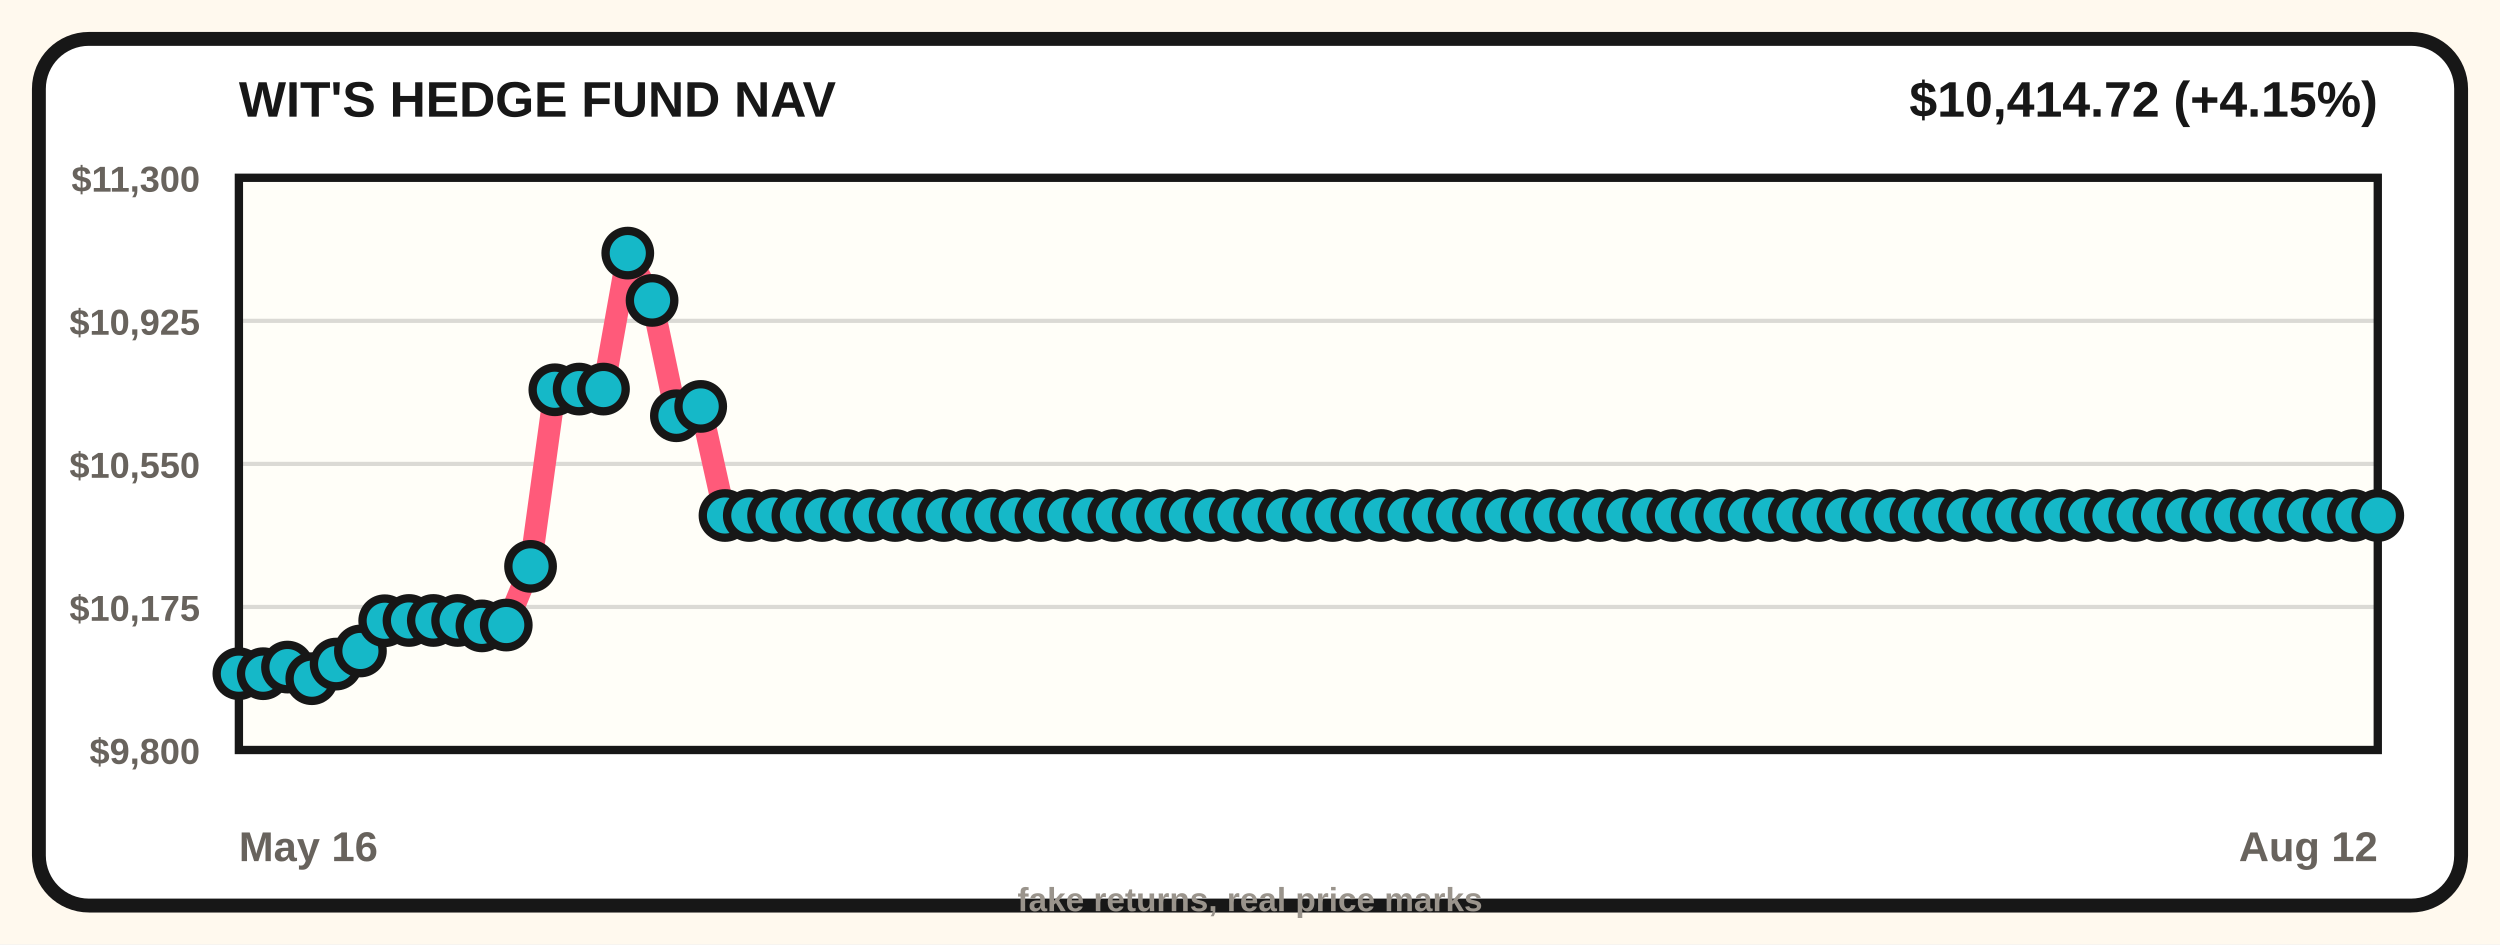
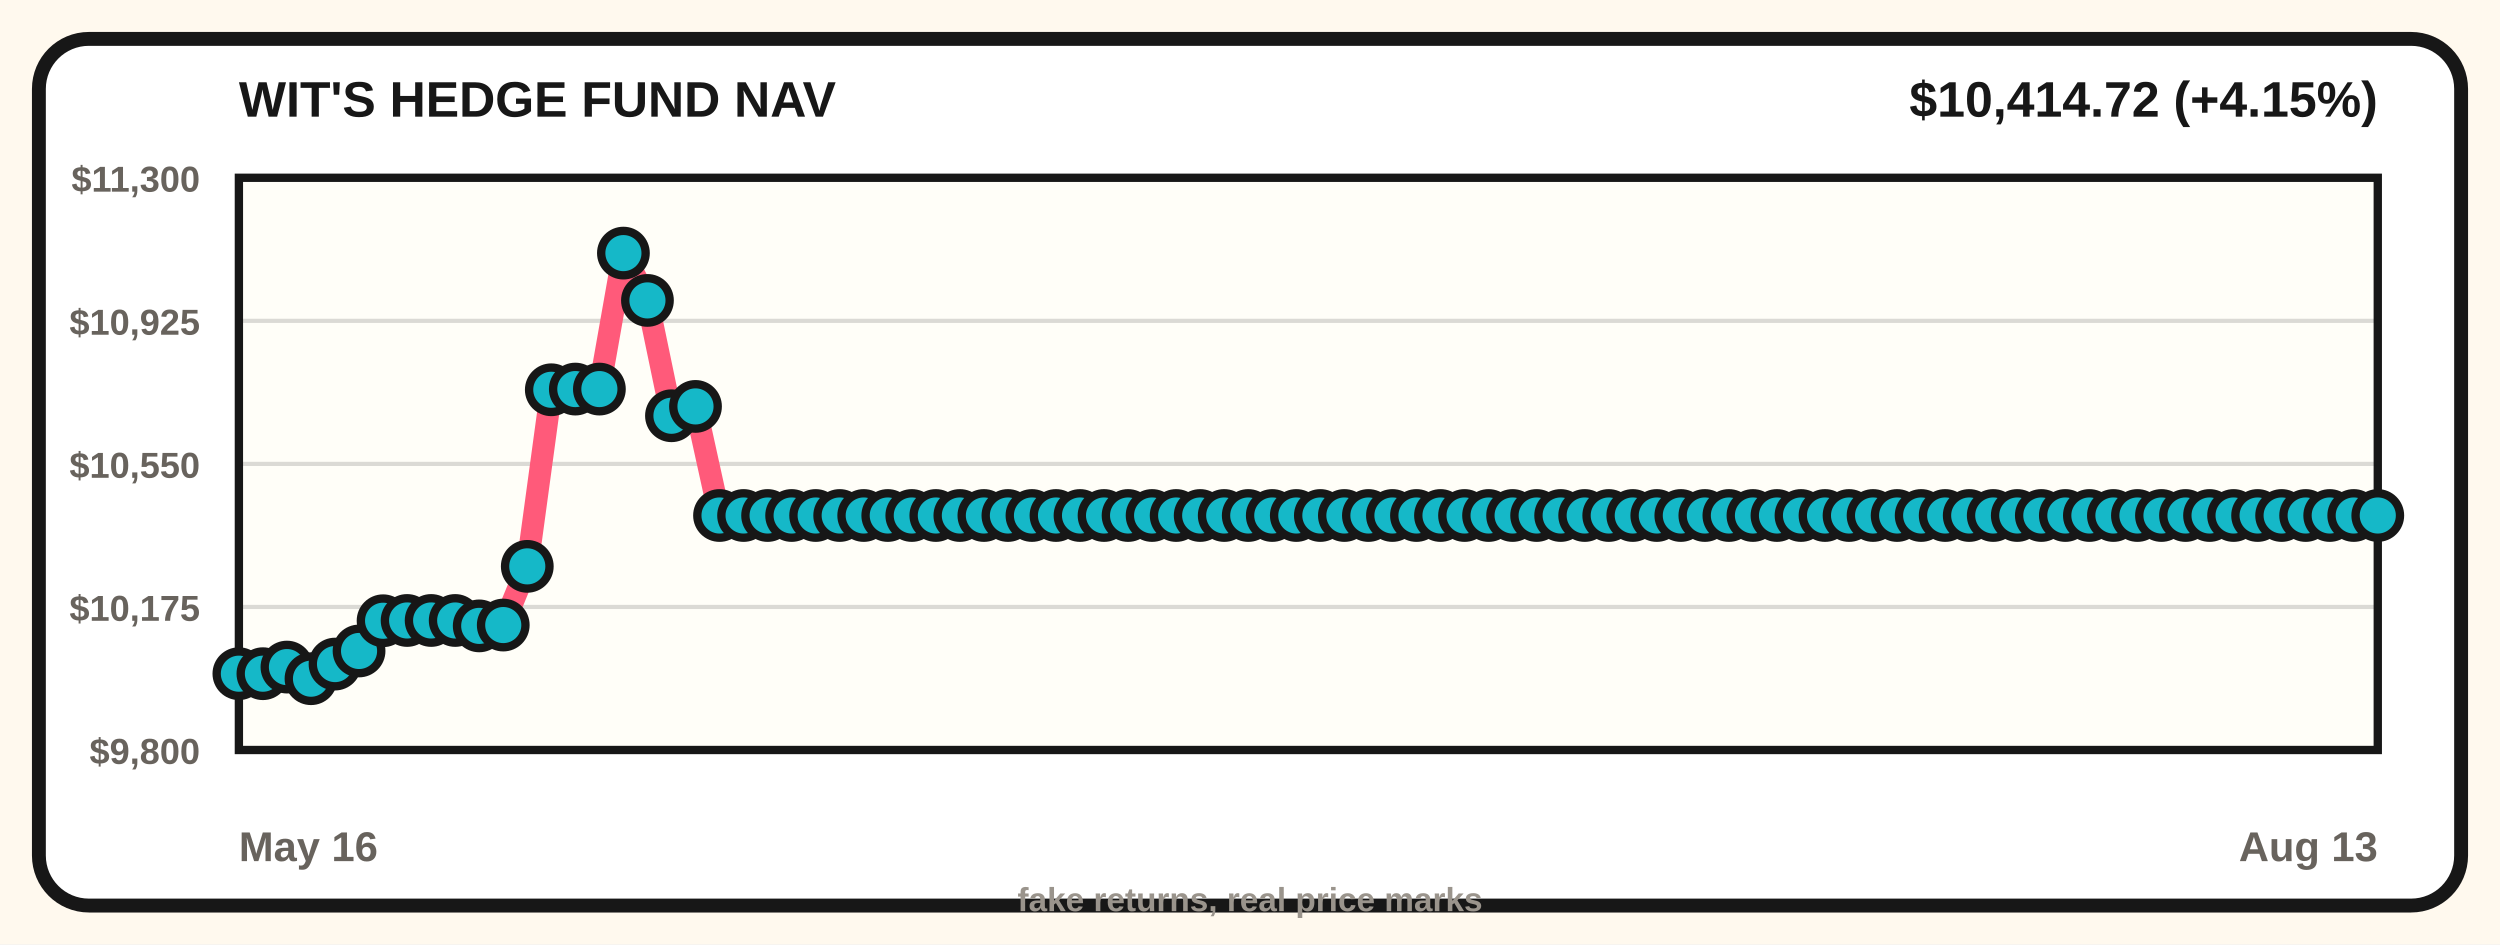
<svg xmlns="http://www.w3.org/2000/svg" width="900" height="340" viewBox="0 0 900 340" role="img" aria-label="Wit's Hedge Fund fake NAV chart">
  <rect width="900" height="340" fill="#fff9ee" />
  <rect x="14" y="14" width="872" height="312" rx="18" fill="#ffffff" stroke="#171717" stroke-width="5" />
  <rect x="86" y="64" width="770" height="206" fill="#fffef8" stroke="#171717" stroke-width="3" />
  <line x1="86" y1="270" x2="856" y2="270" stroke="#171717" stroke-width="1.5" opacity="0.16" />
  <text x="72" y="275" text-anchor="end" font-family="Arial, sans-serif" font-size="13" font-weight="800" fill="#68635d">$9,800</text>
  <line x1="86" y1="218.5" x2="856" y2="218.5" stroke="#171717" stroke-width="1.5" opacity="0.16" />
  <text x="72" y="223.5" text-anchor="end" font-family="Arial, sans-serif" font-size="13" font-weight="800" fill="#68635d">$10,175</text>
  <line x1="86" y1="167" x2="856" y2="167" stroke="#171717" stroke-width="1.5" opacity="0.16" />
  <text x="72" y="172" text-anchor="end" font-family="Arial, sans-serif" font-size="13" font-weight="800" fill="#68635d">$10,550</text>
  <line x1="86" y1="115.5" x2="856" y2="115.5" stroke="#171717" stroke-width="1.5" opacity="0.16" />
  <text x="72" y="120.5" text-anchor="end" font-family="Arial, sans-serif" font-size="13" font-weight="800" fill="#68635d">$10,925</text>
  <line x1="86" y1="64" x2="856" y2="64" stroke="#171717" stroke-width="1.5" opacity="0.16" />
  <text x="72" y="69" text-anchor="end" font-family="Arial, sans-serif" font-size="13" font-weight="800" fill="#68635d">$11,300</text>
-   <polyline points="86,242.53 94.75,242.53 103.5,240.15 112.25,244.33 121,239.07 129.75,234.35 138.5,223.47 147.25,223.37 156,223.37 164.75,223.37 173.5,225.32 182.25,225.02 191,203.89 199.75,140.32 208.5,140.07 217.25,140.07 226,91.12 234.75,108.15 243.5,149.67 252.25,146.31 261,185.58 269.75,185.58 278.5,185.58 287.25,185.58 296,185.58 304.75,185.58 313.5,185.58 322.25,185.58 331,185.58 339.75,185.58 348.5,185.58 357.25,185.58 366,185.58 374.75,185.58 383.5,185.58 392.25,185.58 401,185.58 409.75,185.58 418.5,185.58 427.25,185.58 436,185.58 444.75,185.58 453.5,185.58 462.25,185.58 471,185.58 479.75,185.58 488.5,185.58 497.25,185.58 506,185.58 514.75,185.58 523.5,185.58 532.25,185.58 541,185.58 549.75,185.58 558.5,185.58 567.25,185.58 576,185.58 584.75,185.58 593.5,185.58 602.25,185.58 611,185.58 619.75,185.58 628.5,185.58 637.25,185.58 646,185.58 654.75,185.58 663.5,185.58 672.25,185.58 681,185.58 689.75,185.58 698.5,185.58 707.25,185.58 716,185.58 724.75,185.58 733.5,185.58 742.25,185.58 751,185.58 759.75,185.58 768.5,185.58 777.25,185.58 786,185.58 794.75,185.58 803.5,185.58 812.25,185.58 821,185.58 829.75,185.58 838.5,185.58 847.25,185.58 856,185.58" fill="none" stroke="#ff5a7a" stroke-width="8" stroke-linecap="round" stroke-linejoin="round" />
+   <polyline points="86,242.53 94.65,242.53 103.3,240.15 111.96,244.33 120.61,239.07 129.26,234.35 137.91,223.47 146.56,223.37 155.21,223.37 163.87,223.37 172.52,225.32 181.17,225.02 189.82,203.89 198.47,140.32 207.12,140.07 215.78,140.07 224.43,91.12 233.08,108.15 241.73,149.67 250.38,146.31 259.03,185.58 267.69,185.58 276.34,185.58 284.99,185.58 293.64,185.58 302.29,185.58 310.94,185.58 319.6,185.58 328.25,185.58 336.9,185.58 345.55,185.58 354.2,185.58 362.85,185.58 371.51,185.58 380.16,185.58 388.81,185.58 397.46,185.58 406.11,185.58 414.76,185.58 423.42,185.58 432.07,185.58 440.72,185.58 449.37,185.58 458.02,185.58 466.67,185.58 475.33,185.58 483.98,185.58 492.63,185.58 501.28,185.58 509.93,185.58 518.58,185.58 527.24,185.58 535.89,185.58 544.54,185.58 553.19,185.58 561.84,185.58 570.49,185.58 579.15,185.58 587.8,185.58 596.45,185.58 605.1,185.58 613.75,185.58 622.4,185.58 631.06,185.58 639.71,185.58 648.36,185.58 657.01,185.58 665.66,185.58 674.31,185.58 682.97,185.58 691.62,185.58 700.27,185.58 708.92,185.58 717.57,185.58 726.22,185.58 734.88,185.58 743.53,185.58 752.18,185.58 760.83,185.58 769.48,185.58 778.13,185.58 786.79,185.58 795.44,185.58 804.09,185.58 812.74,185.58 821.39,185.58 830.04,185.58 838.7,185.58 847.35,185.58 856,185.58" fill="none" stroke="#ff5a7a" stroke-width="8" stroke-linecap="round" stroke-linejoin="round" />
  <circle cx="86" cy="242.53" r="8" fill="#15b8c8" stroke="#171717" stroke-width="3" />
-   <circle cx="94.75" cy="242.53" r="8" fill="#15b8c8" stroke="#171717" stroke-width="3" />
-   <circle cx="103.5" cy="240.15" r="8" fill="#15b8c8" stroke="#171717" stroke-width="3" />
-   <circle cx="112.25" cy="244.33" r="8" fill="#15b8c8" stroke="#171717" stroke-width="3" />
-   <circle cx="121" cy="239.07" r="8" fill="#15b8c8" stroke="#171717" stroke-width="3" />
-   <circle cx="129.75" cy="234.35" r="8" fill="#15b8c8" stroke="#171717" stroke-width="3" />
-   <circle cx="138.5" cy="223.47" r="8" fill="#15b8c8" stroke="#171717" stroke-width="3" />
-   <circle cx="147.25" cy="223.37" r="8" fill="#15b8c8" stroke="#171717" stroke-width="3" />
-   <circle cx="156" cy="223.37" r="8" fill="#15b8c8" stroke="#171717" stroke-width="3" />
-   <circle cx="164.75" cy="223.37" r="8" fill="#15b8c8" stroke="#171717" stroke-width="3" />
-   <circle cx="173.5" cy="225.32" r="8" fill="#15b8c8" stroke="#171717" stroke-width="3" />
-   <circle cx="182.25" cy="225.02" r="8" fill="#15b8c8" stroke="#171717" stroke-width="3" />
-   <circle cx="191" cy="203.89" r="8" fill="#15b8c8" stroke="#171717" stroke-width="3" />
-   <circle cx="199.75" cy="140.32" r="8" fill="#15b8c8" stroke="#171717" stroke-width="3" />
-   <circle cx="208.5" cy="140.07" r="8" fill="#15b8c8" stroke="#171717" stroke-width="3" />
-   <circle cx="217.25" cy="140.07" r="8" fill="#15b8c8" stroke="#171717" stroke-width="3" />
-   <circle cx="226" cy="91.12" r="8" fill="#15b8c8" stroke="#171717" stroke-width="3" />
-   <circle cx="234.75" cy="108.15" r="8" fill="#15b8c8" stroke="#171717" stroke-width="3" />
-   <circle cx="243.5" cy="149.67" r="8" fill="#15b8c8" stroke="#171717" stroke-width="3" />
-   <circle cx="252.25" cy="146.31" r="8" fill="#15b8c8" stroke="#171717" stroke-width="3" />
-   <circle cx="261" cy="185.58" r="8" fill="#15b8c8" stroke="#171717" stroke-width="3" />
-   <circle cx="269.75" cy="185.58" r="8" fill="#15b8c8" stroke="#171717" stroke-width="3" />
-   <circle cx="278.5" cy="185.58" r="8" fill="#15b8c8" stroke="#171717" stroke-width="3" />
-   <circle cx="287.25" cy="185.58" r="8" fill="#15b8c8" stroke="#171717" stroke-width="3" />
-   <circle cx="296" cy="185.58" r="8" fill="#15b8c8" stroke="#171717" stroke-width="3" />
-   <circle cx="304.75" cy="185.58" r="8" fill="#15b8c8" stroke="#171717" stroke-width="3" />
-   <circle cx="313.5" cy="185.58" r="8" fill="#15b8c8" stroke="#171717" stroke-width="3" />
-   <circle cx="322.25" cy="185.58" r="8" fill="#15b8c8" stroke="#171717" stroke-width="3" />
-   <circle cx="331" cy="185.58" r="8" fill="#15b8c8" stroke="#171717" stroke-width="3" />
-   <circle cx="339.75" cy="185.58" r="8" fill="#15b8c8" stroke="#171717" stroke-width="3" />
-   <circle cx="348.5" cy="185.58" r="8" fill="#15b8c8" stroke="#171717" stroke-width="3" />
-   <circle cx="357.25" cy="185.58" r="8" fill="#15b8c8" stroke="#171717" stroke-width="3" />
-   <circle cx="366" cy="185.58" r="8" fill="#15b8c8" stroke="#171717" stroke-width="3" />
-   <circle cx="374.75" cy="185.58" r="8" fill="#15b8c8" stroke="#171717" stroke-width="3" />
-   <circle cx="383.5" cy="185.58" r="8" fill="#15b8c8" stroke="#171717" stroke-width="3" />
-   <circle cx="392.25" cy="185.58" r="8" fill="#15b8c8" stroke="#171717" stroke-width="3" />
-   <circle cx="401" cy="185.58" r="8" fill="#15b8c8" stroke="#171717" stroke-width="3" />
-   <circle cx="409.75" cy="185.58" r="8" fill="#15b8c8" stroke="#171717" stroke-width="3" />
-   <circle cx="418.5" cy="185.58" r="8" fill="#15b8c8" stroke="#171717" stroke-width="3" />
-   <circle cx="427.25" cy="185.58" r="8" fill="#15b8c8" stroke="#171717" stroke-width="3" />
-   <circle cx="436" cy="185.58" r="8" fill="#15b8c8" stroke="#171717" stroke-width="3" />
-   <circle cx="444.75" cy="185.58" r="8" fill="#15b8c8" stroke="#171717" stroke-width="3" />
-   <circle cx="453.5" cy="185.58" r="8" fill="#15b8c8" stroke="#171717" stroke-width="3" />
-   <circle cx="462.25" cy="185.58" r="8" fill="#15b8c8" stroke="#171717" stroke-width="3" />
-   <circle cx="471" cy="185.58" r="8" fill="#15b8c8" stroke="#171717" stroke-width="3" />
-   <circle cx="479.75" cy="185.58" r="8" fill="#15b8c8" stroke="#171717" stroke-width="3" />
-   <circle cx="488.5" cy="185.58" r="8" fill="#15b8c8" stroke="#171717" stroke-width="3" />
-   <circle cx="497.25" cy="185.58" r="8" fill="#15b8c8" stroke="#171717" stroke-width="3" />
-   <circle cx="506" cy="185.58" r="8" fill="#15b8c8" stroke="#171717" stroke-width="3" />
-   <circle cx="514.75" cy="185.58" r="8" fill="#15b8c8" stroke="#171717" stroke-width="3" />
-   <circle cx="523.5" cy="185.58" r="8" fill="#15b8c8" stroke="#171717" stroke-width="3" />
-   <circle cx="532.25" cy="185.58" r="8" fill="#15b8c8" stroke="#171717" stroke-width="3" />
-   <circle cx="541" cy="185.58" r="8" fill="#15b8c8" stroke="#171717" stroke-width="3" />
-   <circle cx="549.75" cy="185.58" r="8" fill="#15b8c8" stroke="#171717" stroke-width="3" />
-   <circle cx="558.5" cy="185.58" r="8" fill="#15b8c8" stroke="#171717" stroke-width="3" />
-   <circle cx="567.25" cy="185.58" r="8" fill="#15b8c8" stroke="#171717" stroke-width="3" />
-   <circle cx="576" cy="185.58" r="8" fill="#15b8c8" stroke="#171717" stroke-width="3" />
-   <circle cx="584.75" cy="185.58" r="8" fill="#15b8c8" stroke="#171717" stroke-width="3" />
-   <circle cx="593.5" cy="185.58" r="8" fill="#15b8c8" stroke="#171717" stroke-width="3" />
-   <circle cx="602.25" cy="185.58" r="8" fill="#15b8c8" stroke="#171717" stroke-width="3" />
-   <circle cx="611" cy="185.58" r="8" fill="#15b8c8" stroke="#171717" stroke-width="3" />
-   <circle cx="619.75" cy="185.58" r="8" fill="#15b8c8" stroke="#171717" stroke-width="3" />
-   <circle cx="628.5" cy="185.58" r="8" fill="#15b8c8" stroke="#171717" stroke-width="3" />
-   <circle cx="637.25" cy="185.58" r="8" fill="#15b8c8" stroke="#171717" stroke-width="3" />
-   <circle cx="646" cy="185.58" r="8" fill="#15b8c8" stroke="#171717" stroke-width="3" />
-   <circle cx="654.75" cy="185.58" r="8" fill="#15b8c8" stroke="#171717" stroke-width="3" />
-   <circle cx="663.5" cy="185.58" r="8" fill="#15b8c8" stroke="#171717" stroke-width="3" />
-   <circle cx="672.25" cy="185.58" r="8" fill="#15b8c8" stroke="#171717" stroke-width="3" />
-   <circle cx="681" cy="185.58" r="8" fill="#15b8c8" stroke="#171717" stroke-width="3" />
-   <circle cx="689.75" cy="185.58" r="8" fill="#15b8c8" stroke="#171717" stroke-width="3" />
-   <circle cx="698.5" cy="185.58" r="8" fill="#15b8c8" stroke="#171717" stroke-width="3" />
-   <circle cx="707.25" cy="185.58" r="8" fill="#15b8c8" stroke="#171717" stroke-width="3" />
-   <circle cx="716" cy="185.58" r="8" fill="#15b8c8" stroke="#171717" stroke-width="3" />
-   <circle cx="724.75" cy="185.58" r="8" fill="#15b8c8" stroke="#171717" stroke-width="3" />
-   <circle cx="733.5" cy="185.58" r="8" fill="#15b8c8" stroke="#171717" stroke-width="3" />
-   <circle cx="742.25" cy="185.58" r="8" fill="#15b8c8" stroke="#171717" stroke-width="3" />
-   <circle cx="751" cy="185.58" r="8" fill="#15b8c8" stroke="#171717" stroke-width="3" />
-   <circle cx="759.75" cy="185.58" r="8" fill="#15b8c8" stroke="#171717" stroke-width="3" />
-   <circle cx="768.5" cy="185.58" r="8" fill="#15b8c8" stroke="#171717" stroke-width="3" />
-   <circle cx="777.25" cy="185.58" r="8" fill="#15b8c8" stroke="#171717" stroke-width="3" />
-   <circle cx="786" cy="185.58" r="8" fill="#15b8c8" stroke="#171717" stroke-width="3" />
-   <circle cx="794.75" cy="185.58" r="8" fill="#15b8c8" stroke="#171717" stroke-width="3" />
-   <circle cx="803.5" cy="185.58" r="8" fill="#15b8c8" stroke="#171717" stroke-width="3" />
-   <circle cx="812.25" cy="185.58" r="8" fill="#15b8c8" stroke="#171717" stroke-width="3" />
-   <circle cx="821" cy="185.58" r="8" fill="#15b8c8" stroke="#171717" stroke-width="3" />
-   <circle cx="829.75" cy="185.58" r="8" fill="#15b8c8" stroke="#171717" stroke-width="3" />
-   <circle cx="838.5" cy="185.58" r="8" fill="#15b8c8" stroke="#171717" stroke-width="3" />
-   <circle cx="847.25" cy="185.58" r="8" fill="#15b8c8" stroke="#171717" stroke-width="3" />
+   <circle cx="94.65" cy="242.53" r="8" fill="#15b8c8" stroke="#171717" stroke-width="3" />
+   <circle cx="103.3" cy="240.15" r="8" fill="#15b8c8" stroke="#171717" stroke-width="3" />
+   <circle cx="111.96" cy="244.33" r="8" fill="#15b8c8" stroke="#171717" stroke-width="3" />
+   <circle cx="120.61" cy="239.07" r="8" fill="#15b8c8" stroke="#171717" stroke-width="3" />
+   <circle cx="129.26" cy="234.35" r="8" fill="#15b8c8" stroke="#171717" stroke-width="3" />
+   <circle cx="137.91" cy="223.47" r="8" fill="#15b8c8" stroke="#171717" stroke-width="3" />
+   <circle cx="146.56" cy="223.37" r="8" fill="#15b8c8" stroke="#171717" stroke-width="3" />
+   <circle cx="155.21" cy="223.37" r="8" fill="#15b8c8" stroke="#171717" stroke-width="3" />
+   <circle cx="163.87" cy="223.37" r="8" fill="#15b8c8" stroke="#171717" stroke-width="3" />
+   <circle cx="172.52" cy="225.32" r="8" fill="#15b8c8" stroke="#171717" stroke-width="3" />
+   <circle cx="181.17" cy="225.02" r="8" fill="#15b8c8" stroke="#171717" stroke-width="3" />
+   <circle cx="189.82" cy="203.89" r="8" fill="#15b8c8" stroke="#171717" stroke-width="3" />
+   <circle cx="198.47" cy="140.32" r="8" fill="#15b8c8" stroke="#171717" stroke-width="3" />
+   <circle cx="207.12" cy="140.07" r="8" fill="#15b8c8" stroke="#171717" stroke-width="3" />
+   <circle cx="215.78" cy="140.07" r="8" fill="#15b8c8" stroke="#171717" stroke-width="3" />
+   <circle cx="224.43" cy="91.12" r="8" fill="#15b8c8" stroke="#171717" stroke-width="3" />
+   <circle cx="233.08" cy="108.15" r="8" fill="#15b8c8" stroke="#171717" stroke-width="3" />
+   <circle cx="241.73" cy="149.67" r="8" fill="#15b8c8" stroke="#171717" stroke-width="3" />
+   <circle cx="250.38" cy="146.31" r="8" fill="#15b8c8" stroke="#171717" stroke-width="3" />
+   <circle cx="259.03" cy="185.58" r="8" fill="#15b8c8" stroke="#171717" stroke-width="3" />
+   <circle cx="267.69" cy="185.58" r="8" fill="#15b8c8" stroke="#171717" stroke-width="3" />
+   <circle cx="276.34" cy="185.58" r="8" fill="#15b8c8" stroke="#171717" stroke-width="3" />
+   <circle cx="284.99" cy="185.58" r="8" fill="#15b8c8" stroke="#171717" stroke-width="3" />
+   <circle cx="293.64" cy="185.58" r="8" fill="#15b8c8" stroke="#171717" stroke-width="3" />
+   <circle cx="302.29" cy="185.58" r="8" fill="#15b8c8" stroke="#171717" stroke-width="3" />
+   <circle cx="310.94" cy="185.58" r="8" fill="#15b8c8" stroke="#171717" stroke-width="3" />
+   <circle cx="319.6" cy="185.58" r="8" fill="#15b8c8" stroke="#171717" stroke-width="3" />
+   <circle cx="328.25" cy="185.58" r="8" fill="#15b8c8" stroke="#171717" stroke-width="3" />
+   <circle cx="336.9" cy="185.58" r="8" fill="#15b8c8" stroke="#171717" stroke-width="3" />
+   <circle cx="345.55" cy="185.58" r="8" fill="#15b8c8" stroke="#171717" stroke-width="3" />
+   <circle cx="354.2" cy="185.58" r="8" fill="#15b8c8" stroke="#171717" stroke-width="3" />
+   <circle cx="362.85" cy="185.58" r="8" fill="#15b8c8" stroke="#171717" stroke-width="3" />
+   <circle cx="371.51" cy="185.58" r="8" fill="#15b8c8" stroke="#171717" stroke-width="3" />
+   <circle cx="380.16" cy="185.58" r="8" fill="#15b8c8" stroke="#171717" stroke-width="3" />
+   <circle cx="388.81" cy="185.58" r="8" fill="#15b8c8" stroke="#171717" stroke-width="3" />
+   <circle cx="397.46" cy="185.58" r="8" fill="#15b8c8" stroke="#171717" stroke-width="3" />
+   <circle cx="406.11" cy="185.58" r="8" fill="#15b8c8" stroke="#171717" stroke-width="3" />
+   <circle cx="414.76" cy="185.58" r="8" fill="#15b8c8" stroke="#171717" stroke-width="3" />
+   <circle cx="423.42" cy="185.58" r="8" fill="#15b8c8" stroke="#171717" stroke-width="3" />
+   <circle cx="432.07" cy="185.58" r="8" fill="#15b8c8" stroke="#171717" stroke-width="3" />
+   <circle cx="440.72" cy="185.58" r="8" fill="#15b8c8" stroke="#171717" stroke-width="3" />
+   <circle cx="449.37" cy="185.58" r="8" fill="#15b8c8" stroke="#171717" stroke-width="3" />
+   <circle cx="458.02" cy="185.58" r="8" fill="#15b8c8" stroke="#171717" stroke-width="3" />
+   <circle cx="466.67" cy="185.58" r="8" fill="#15b8c8" stroke="#171717" stroke-width="3" />
+   <circle cx="475.33" cy="185.58" r="8" fill="#15b8c8" stroke="#171717" stroke-width="3" />
+   <circle cx="483.98" cy="185.58" r="8" fill="#15b8c8" stroke="#171717" stroke-width="3" />
+   <circle cx="492.63" cy="185.58" r="8" fill="#15b8c8" stroke="#171717" stroke-width="3" />
+   <circle cx="501.28" cy="185.58" r="8" fill="#15b8c8" stroke="#171717" stroke-width="3" />
+   <circle cx="509.93" cy="185.58" r="8" fill="#15b8c8" stroke="#171717" stroke-width="3" />
+   <circle cx="518.58" cy="185.58" r="8" fill="#15b8c8" stroke="#171717" stroke-width="3" />
+   <circle cx="527.24" cy="185.58" r="8" fill="#15b8c8" stroke="#171717" stroke-width="3" />
+   <circle cx="535.89" cy="185.58" r="8" fill="#15b8c8" stroke="#171717" stroke-width="3" />
+   <circle cx="544.54" cy="185.58" r="8" fill="#15b8c8" stroke="#171717" stroke-width="3" />
+   <circle cx="553.19" cy="185.58" r="8" fill="#15b8c8" stroke="#171717" stroke-width="3" />
+   <circle cx="561.84" cy="185.58" r="8" fill="#15b8c8" stroke="#171717" stroke-width="3" />
+   <circle cx="570.49" cy="185.58" r="8" fill="#15b8c8" stroke="#171717" stroke-width="3" />
+   <circle cx="579.15" cy="185.58" r="8" fill="#15b8c8" stroke="#171717" stroke-width="3" />
+   <circle cx="587.8" cy="185.58" r="8" fill="#15b8c8" stroke="#171717" stroke-width="3" />
+   <circle cx="596.45" cy="185.58" r="8" fill="#15b8c8" stroke="#171717" stroke-width="3" />
+   <circle cx="605.1" cy="185.58" r="8" fill="#15b8c8" stroke="#171717" stroke-width="3" />
+   <circle cx="613.75" cy="185.58" r="8" fill="#15b8c8" stroke="#171717" stroke-width="3" />
+   <circle cx="622.4" cy="185.58" r="8" fill="#15b8c8" stroke="#171717" stroke-width="3" />
+   <circle cx="631.06" cy="185.58" r="8" fill="#15b8c8" stroke="#171717" stroke-width="3" />
+   <circle cx="639.71" cy="185.58" r="8" fill="#15b8c8" stroke="#171717" stroke-width="3" />
+   <circle cx="648.36" cy="185.58" r="8" fill="#15b8c8" stroke="#171717" stroke-width="3" />
+   <circle cx="657.01" cy="185.58" r="8" fill="#15b8c8" stroke="#171717" stroke-width="3" />
+   <circle cx="665.66" cy="185.58" r="8" fill="#15b8c8" stroke="#171717" stroke-width="3" />
+   <circle cx="674.31" cy="185.58" r="8" fill="#15b8c8" stroke="#171717" stroke-width="3" />
+   <circle cx="682.97" cy="185.58" r="8" fill="#15b8c8" stroke="#171717" stroke-width="3" />
+   <circle cx="691.62" cy="185.58" r="8" fill="#15b8c8" stroke="#171717" stroke-width="3" />
+   <circle cx="700.27" cy="185.58" r="8" fill="#15b8c8" stroke="#171717" stroke-width="3" />
+   <circle cx="708.92" cy="185.58" r="8" fill="#15b8c8" stroke="#171717" stroke-width="3" />
+   <circle cx="717.57" cy="185.58" r="8" fill="#15b8c8" stroke="#171717" stroke-width="3" />
+   <circle cx="726.22" cy="185.58" r="8" fill="#15b8c8" stroke="#171717" stroke-width="3" />
+   <circle cx="734.88" cy="185.58" r="8" fill="#15b8c8" stroke="#171717" stroke-width="3" />
+   <circle cx="743.53" cy="185.58" r="8" fill="#15b8c8" stroke="#171717" stroke-width="3" />
+   <circle cx="752.18" cy="185.58" r="8" fill="#15b8c8" stroke="#171717" stroke-width="3" />
+   <circle cx="760.83" cy="185.58" r="8" fill="#15b8c8" stroke="#171717" stroke-width="3" />
+   <circle cx="769.48" cy="185.58" r="8" fill="#15b8c8" stroke="#171717" stroke-width="3" />
+   <circle cx="778.13" cy="185.58" r="8" fill="#15b8c8" stroke="#171717" stroke-width="3" />
+   <circle cx="786.79" cy="185.58" r="8" fill="#15b8c8" stroke="#171717" stroke-width="3" />
+   <circle cx="795.44" cy="185.58" r="8" fill="#15b8c8" stroke="#171717" stroke-width="3" />
+   <circle cx="804.09" cy="185.58" r="8" fill="#15b8c8" stroke="#171717" stroke-width="3" />
+   <circle cx="812.74" cy="185.58" r="8" fill="#15b8c8" stroke="#171717" stroke-width="3" />
+   <circle cx="821.39" cy="185.58" r="8" fill="#15b8c8" stroke="#171717" stroke-width="3" />
+   <circle cx="830.04" cy="185.58" r="8" fill="#15b8c8" stroke="#171717" stroke-width="3" />
+   <circle cx="838.7" cy="185.58" r="8" fill="#15b8c8" stroke="#171717" stroke-width="3" />
+   <circle cx="847.35" cy="185.58" r="8" fill="#15b8c8" stroke="#171717" stroke-width="3" />
  <circle cx="856" cy="185.58" r="8" fill="#15b8c8" stroke="#171717" stroke-width="3" />
  <text x="86" y="42" font-family="Arial, sans-serif" font-size="18" font-weight="900" fill="#171717">WIT'S HEDGE FUND NAV</text>
  <text x="856" y="42" text-anchor="end" font-family="Arial, sans-serif" font-size="18" font-weight="900" fill="#171717">$10,414.72 (+4.15%)</text>
  <text x="86" y="310" text-anchor="start" font-family="Arial, sans-serif" font-size="15" font-weight="900" fill="#68635d">May 16</text>
-   <text x="856" y="310" text-anchor="end" font-family="Arial, sans-serif" font-size="15" font-weight="900" fill="#68635d">Aug 12</text>
+   <text x="856" y="310" text-anchor="end" font-family="Arial, sans-serif" font-size="15" font-weight="900" fill="#68635d">Aug 13</text>
  <text x="450" y="328" text-anchor="middle" font-family="Arial, sans-serif" font-size="12" font-weight="800" fill="#9a948c">fake returns, real price marks</text>
</svg>
